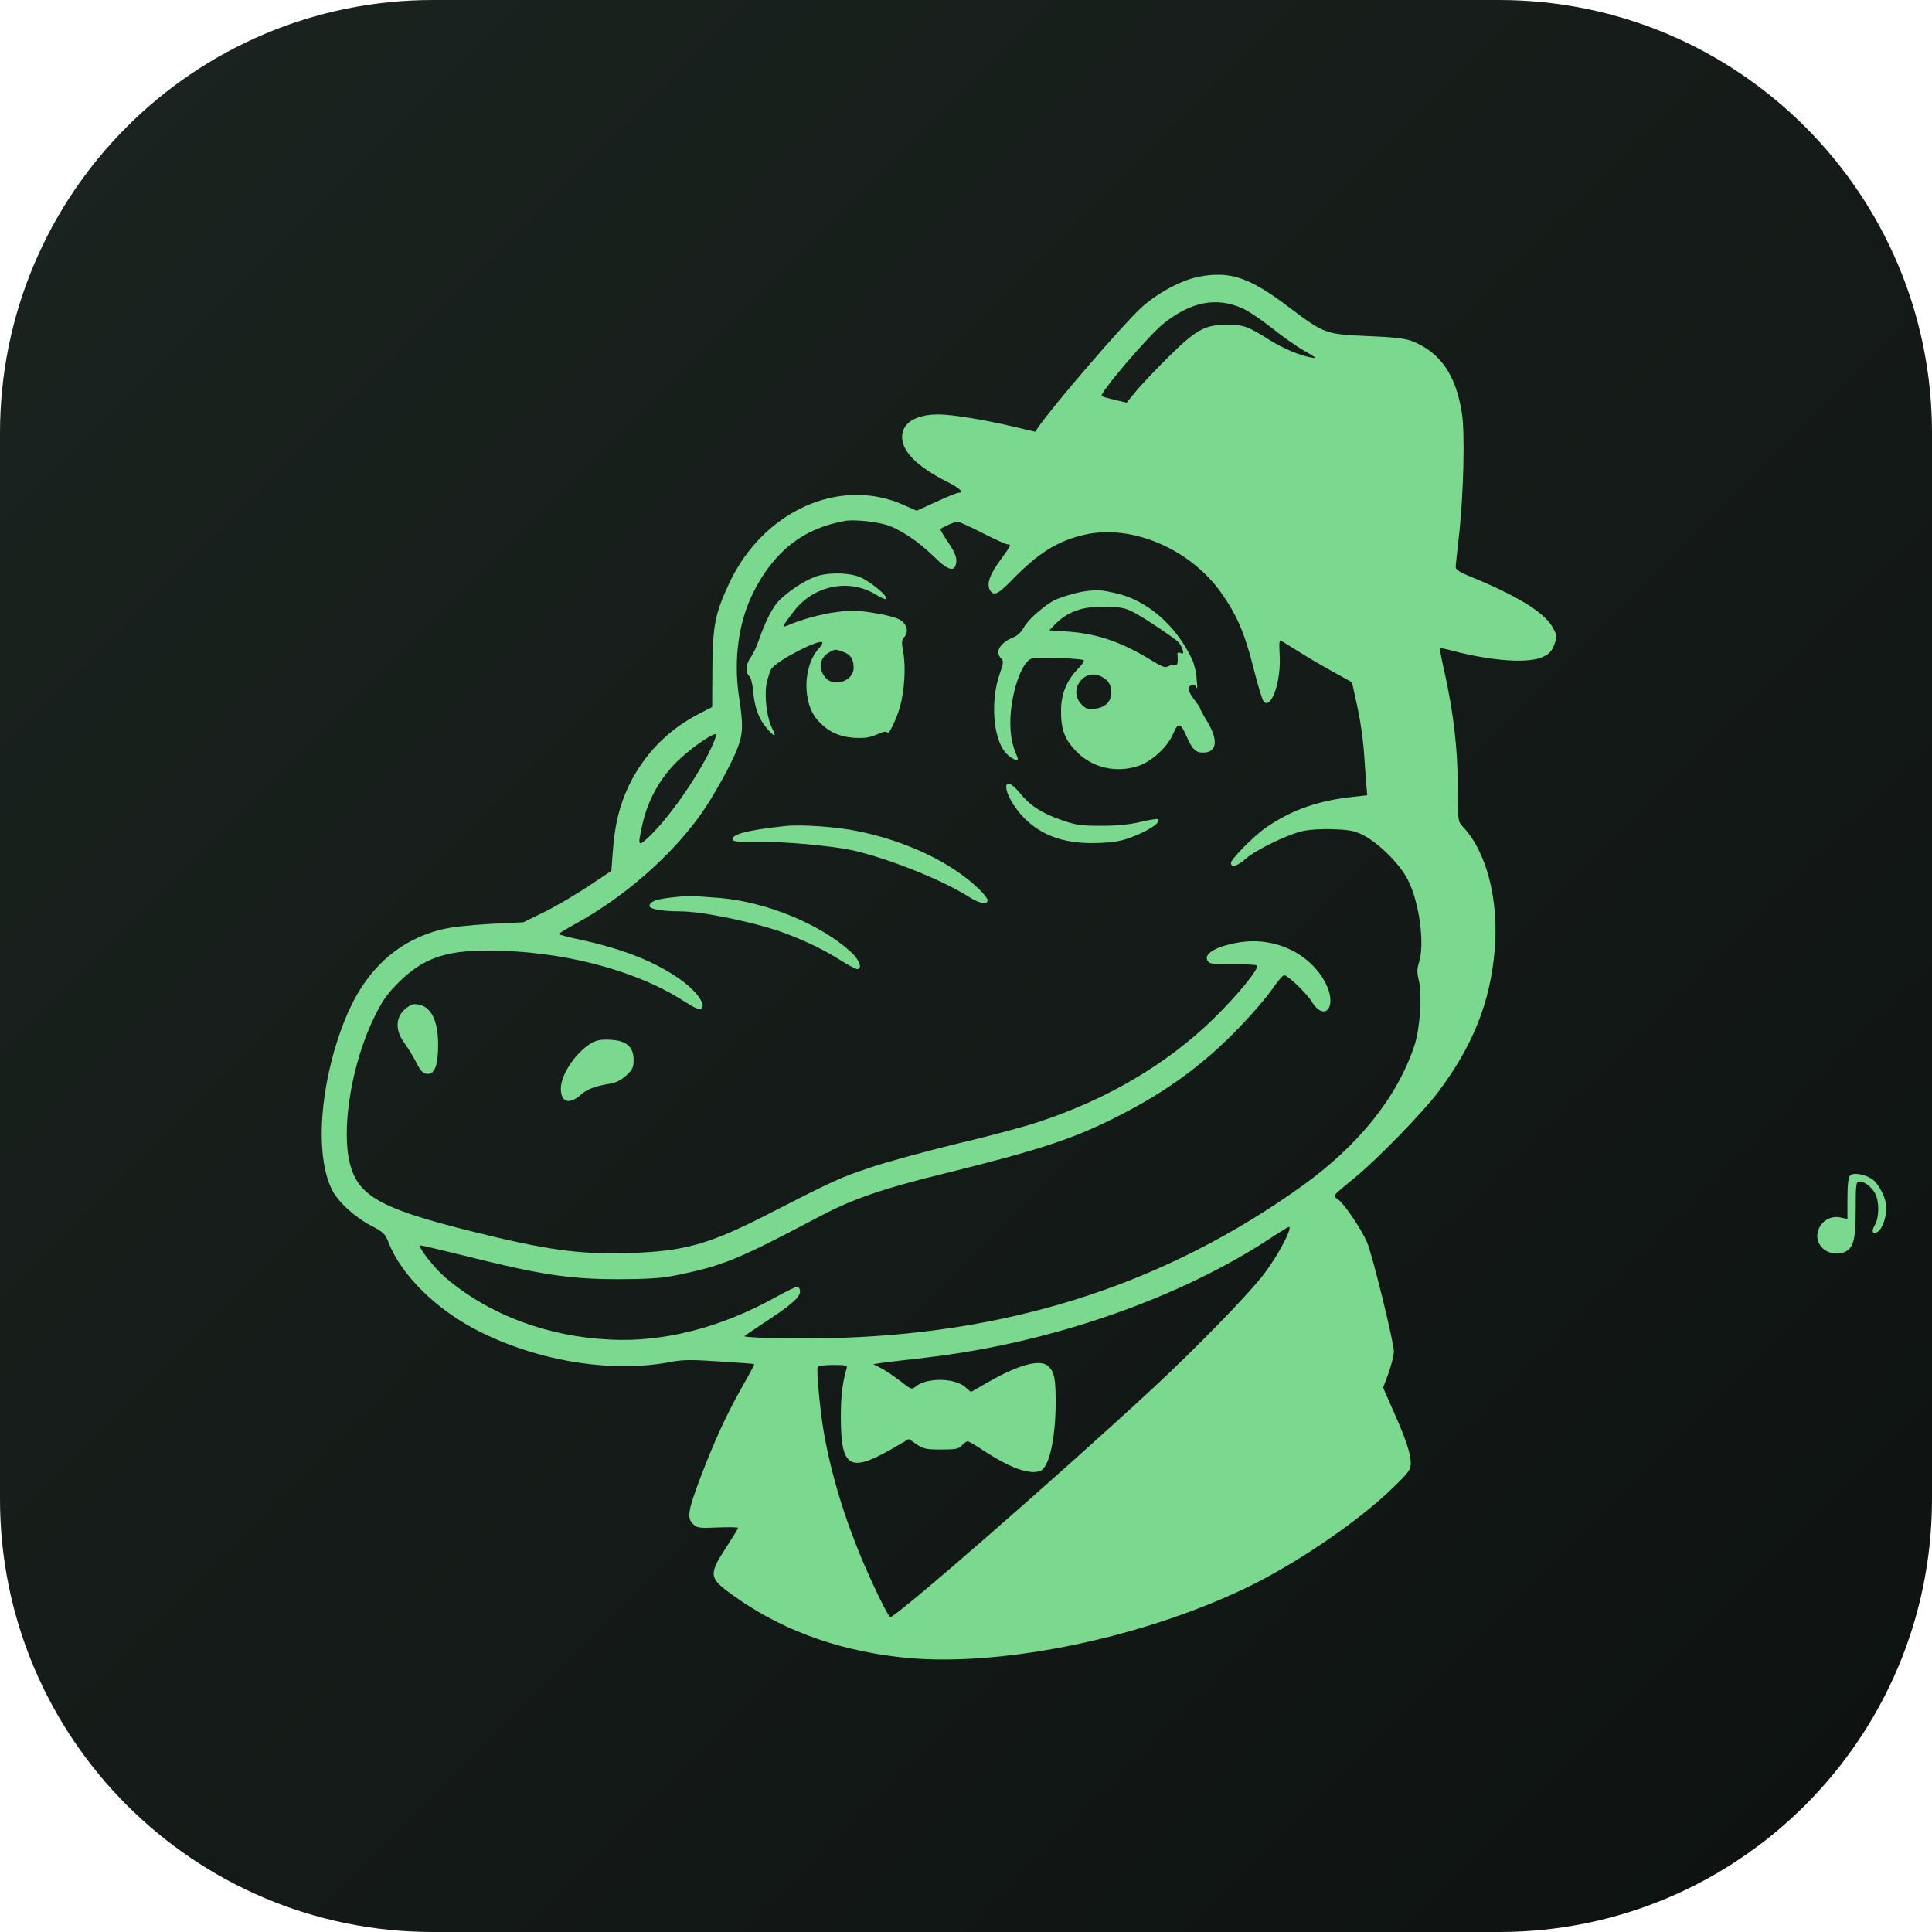
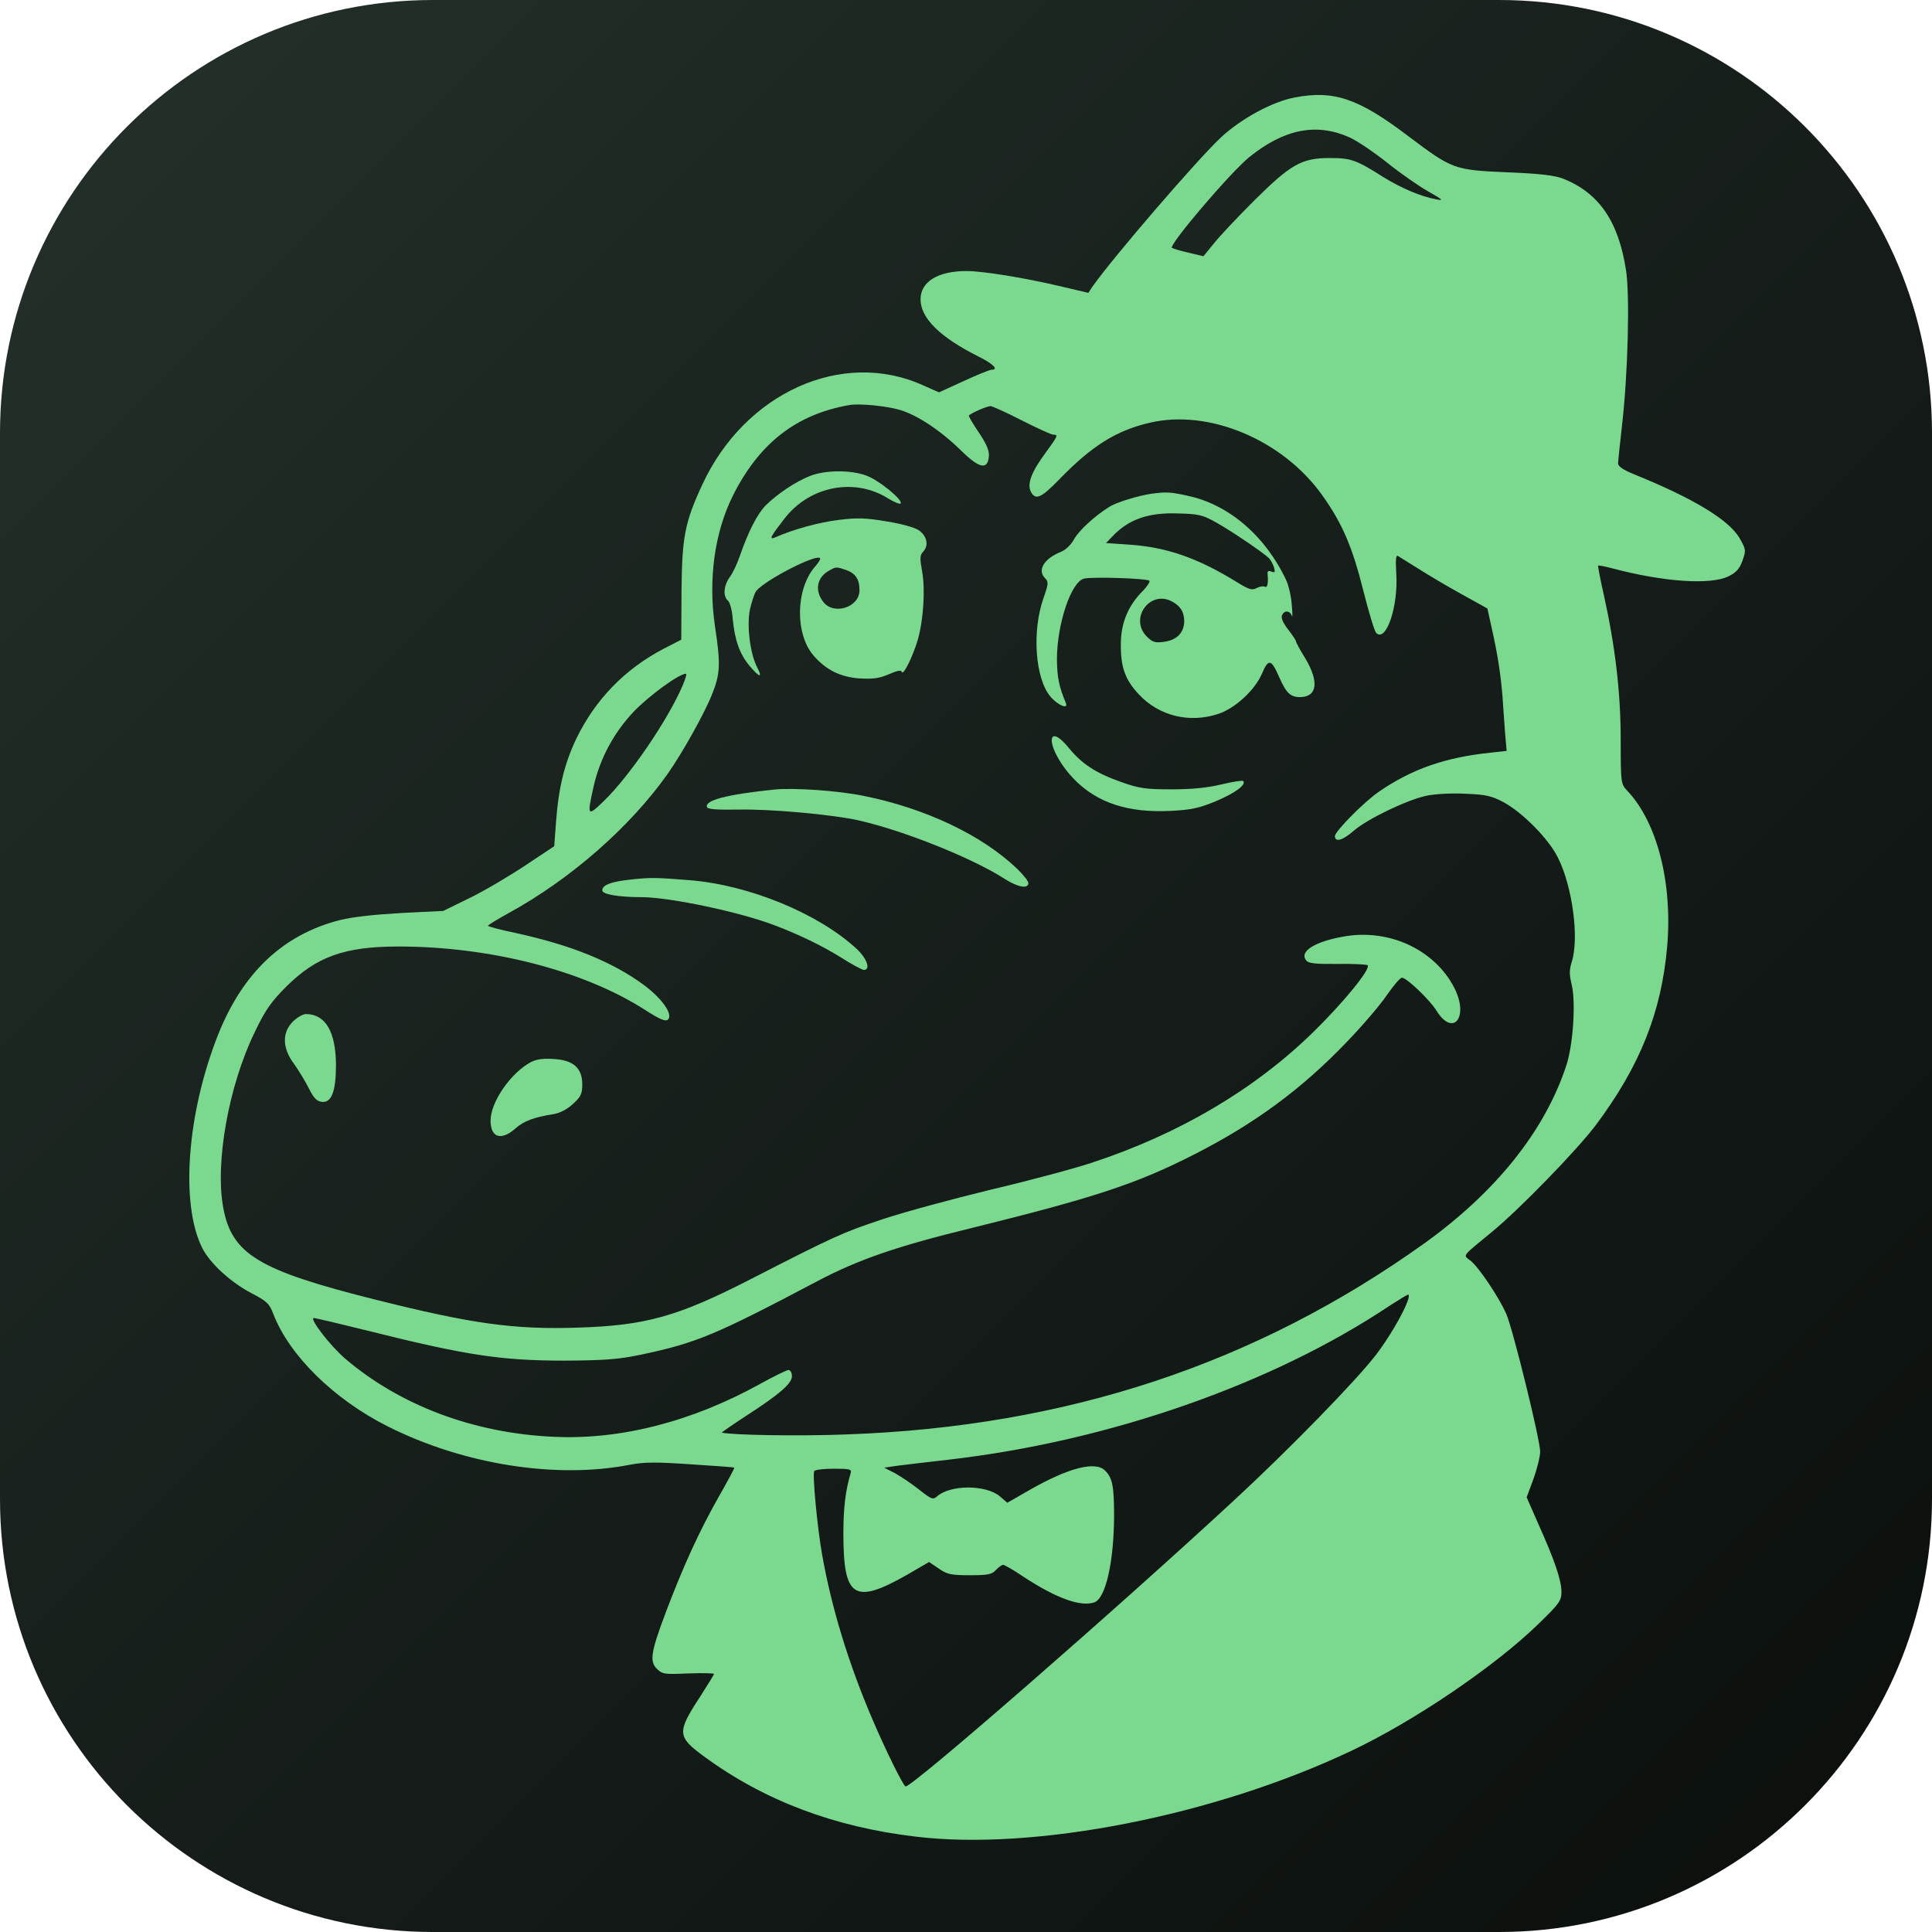
<svg xmlns="http://www.w3.org/2000/svg" viewBox="0 0 937 937" width="937" height="937" role="img" aria-label="Gena">
  <defs>
    <linearGradient id="bg" x1="0" y1="0" x2="1" y2="1">
-       <stop offset="0%" stop-color="#1b2420" />
-       <stop offset="55%" stop-color="#141a17" />
-       <stop offset="100%" stop-color="#0d1210" />
+       <stop offset="0%" stop-color="#24312a" />
+       <stop offset="55%" stop-color="#151c19" />
+       <stop offset="100%" stop-color="#0a0f0c" />
    </linearGradient>
  </defs>
  <rect width="937" height="937" rx="210" fill="url(#bg)" />
-   <g transform="translate(0,937) scale(0.1,-0.1)" fill="#7BD88F" stroke="none">
+   <g transform="translate(468.5,468.5) scale(1.26) translate(-455,-468.5) translate(0,937) scale(0.1,-0.1)" fill="#7BD88F" stroke="none">
    <path d="M5815 8028 c-85 -16 -204 -80 -283 -153 -91 -85 -415 -461 -496 -576 l-15 -23 -115 27 c-132 31 -291 57 -354 57 -110 0 -177 -41 -177 -109 0 -72 75 -146 223 -220 58 -29 79 -51 50 -51 -7 0 -56 -20 -108 -44 l-94 -43 -61 27 c-311 141 -686 -28 -850 -382 -68 -147 -78 -202 -80 -410 l-1 -187 -68 -35 c-149 -78 -262 -194 -336 -346 -45 -95 -68 -186 -78 -320 l-7 -94 -110 -73 c-60 -40 -156 -97 -213 -125 l-104 -51 -161 -8 c-105 -6 -189 -15 -240 -28 -216 -56 -371 -202 -466 -441 -120 -303 -146 -653 -60 -822 30 -58 108 -130 188 -172 60 -31 70 -41 85 -81 62 -160 234 -329 442 -433 291 -146 646 -202 929 -147 56 11 102 11 235 2 91 -6 166 -11 168 -13 2 -1 -26 -53 -62 -116 -74 -131 -133 -261 -199 -434 -60 -159 -66 -195 -37 -224 21 -21 29 -22 121 -18 55 2 99 1 99 -2 0 -3 -25 -43 -55 -90 -89 -136 -87 -152 20 -230 230 -168 498 -269 810 -306 459 -56 1154 81 1680 331 243 115 556 328 722 491 78 76 85 86 85 121 -1 46 -26 120 -88 258 l-46 105 26 70 c14 39 26 87 26 106 0 45 -104 468 -130 529 -28 64 -105 179 -137 205 -31 24 -38 13 82 112 107 88 327 315 398 409 171 228 254 436 276 690 21 245 -39 479 -155 600 -23 25 -24 29 -24 195 0 182 -21 359 -65 558 -14 60 -23 111 -22 112 2 2 27 -3 57 -11 197 -52 376 -64 445 -30 31 15 43 30 54 61 14 39 13 43 -12 87 -42 70 -177 152 -404 244 -42 17 -63 31 -63 42 0 9 7 75 15 146 23 198 31 507 15 601 -29 186 -104 294 -240 349 -33 13 -89 20 -216 25 -207 9 -211 11 -384 141 -190 144 -285 176 -435 147z m210 -153 c28 -12 93 -56 145 -97 52 -42 124 -92 160 -112 56 -32 60 -36 30 -30 -60 11 -134 43 -201 84 -107 68 -127 75 -209 75 -108 0 -150 -24 -291 -164 -64 -64 -134 -138 -155 -165 l-40 -49 -55 13 c-30 7 -59 15 -66 19 -16 8 224 290 298 350 134 108 258 132 384 76z m-1728 -1050 c66 -20 154 -78 232 -154 72 -71 104 -78 109 -25 2 22 -8 47 -39 93 -23 34 -40 63 -38 65 12 11 70 36 83 36 8 0 62 -25 121 -55 59 -30 114 -55 121 -55 20 0 18 -4 -30 -70 -54 -73 -72 -120 -56 -150 18 -33 39 -24 109 48 125 129 219 188 348 218 228 54 513 -66 665 -280 76 -107 115 -197 157 -365 21 -83 43 -157 50 -164 38 -38 86 103 77 231 -3 54 -1 70 7 65 7 -4 41 -26 77 -48 36 -23 110 -67 166 -98 l101 -56 16 -73 c23 -100 35 -180 42 -265 3 -40 7 -104 10 -142 l6 -68 -63 -7 c-173 -18 -302 -63 -427 -149 -58 -39 -171 -154 -171 -172 0 -25 30 -17 73 21 52 45 204 118 278 134 32 7 96 11 150 8 80 -3 102 -8 149 -33 73 -40 172 -140 208 -212 57 -113 83 -314 53 -404 -9 -29 -9 -47 0 -84 17 -68 6 -235 -21 -315 -83 -251 -271 -485 -545 -682 -650 -465 -1377 -706 -2225 -736 -174 -7 -439 -3 -480 7 -2 0 38 28 90 62 133 86 180 127 180 155 0 13 -6 24 -13 24 -7 0 -58 -25 -112 -55 -261 -144 -537 -215 -794 -202 -307 14 -590 121 -801 301 -56 48 -140 156 -120 156 6 0 99 -22 208 -49 379 -95 514 -115 757 -115 157 1 208 5 294 23 214 45 287 76 681 284 156 82 303 133 590 203 477 118 638 171 861 285 231 118 411 250 585 432 60 62 129 143 154 180 25 36 51 67 58 67 18 0 107 -85 133 -127 64 -103 126 -25 69 87 -74 145 -245 227 -417 200 -118 -19 -183 -59 -153 -94 8 -11 37 -14 120 -13 60 1 112 -2 116 -5 13 -14 -94 -145 -212 -260 -226 -220 -515 -390 -849 -500 -66 -22 -241 -69 -390 -104 -148 -36 -337 -87 -420 -115 -152 -51 -175 -61 -505 -230 -279 -143 -402 -178 -666 -186 -244 -8 -407 15 -774 107 -452 113 -556 175 -589 355 -32 174 21 469 121 675 41 86 64 118 122 176 116 115 224 154 431 154 353 0 712 -92 948 -243 59 -38 81 -47 90 -38 20 20 -23 81 -93 133 -121 89 -278 153 -493 200 -59 12 -107 25 -107 28 0 3 37 25 82 50 238 131 465 330 610 535 55 78 142 233 171 307 31 77 33 116 11 259 -27 180 -2 363 69 505 101 201 243 312 447 348 40 7 143 -3 197 -19z m-838 -1061 c-56 -131 -203 -347 -303 -444 -63 -61 -65 -59 -40 53 24 108 76 207 154 290 57 60 175 147 202 147 4 0 -2 -21 -13 -46z m2790 -2371 c-18 -50 -77 -148 -122 -206 -77 -100 -334 -363 -537 -551 -452 -419 -1256 -1120 -1273 -1109 -11 7 -77 141 -127 258 -92 215 -157 427 -194 635 -18 102 -38 309 -30 321 3 5 37 9 75 9 62 0 70 -2 65 -17 -20 -68 -28 -133 -28 -233 0 -247 41 -274 244 -159 l86 50 38 -26 c32 -22 48 -25 119 -25 69 0 85 3 100 20 10 11 23 20 28 20 5 0 42 -21 80 -47 127 -83 220 -116 272 -97 43 17 74 155 75 331 0 115 -6 148 -35 176 -37 37 -139 11 -287 -73 l-89 -51 -29 25 c-54 45 -191 45 -242 -1 -15 -13 -21 -11 -69 27 -29 23 -71 51 -93 63 l-41 21 55 8 c30 4 118 14 195 23 616 71 1245 291 1695 592 36 23 68 43 72 43 4 0 3 -12 -3 -27z" />
    <path d="M3949 6571 c-54 -21 -124 -68 -170 -113 -32 -33 -66 -98 -100 -196 -10 -29 -27 -66 -39 -81 -23 -33 -26 -73 -6 -90 7 -6 16 -37 18 -69 8 -84 27 -137 66 -183 38 -45 50 -46 28 -4 -27 52 -40 158 -28 221 7 31 18 64 24 72 35 43 230 143 246 127 3 -3 -4 -15 -15 -28 -79 -85 -83 -264 -9 -348 48 -55 102 -81 174 -87 55 -3 78 0 115 16 32 14 47 17 50 9 5 -16 41 56 61 122 22 76 30 195 17 265 -9 51 -9 62 5 77 21 23 14 58 -16 80 -14 11 -67 26 -124 35 -82 14 -115 15 -186 6 -75 -9 -174 -36 -244 -67 -26 -11 -19 2 36 73 98 126 272 158 401 75 22 -13 42 -21 45 -18 12 13 -87 93 -135 109 -61 21 -156 20 -214 -3z m140 -362 c36 -13 51 -35 51 -78 0 -65 -98 -97 -139 -45 -35 45 -25 96 24 122 25 14 26 14 64 1z" />
    <path d="M5265 6503 c-50 -7 -136 -33 -164 -51 -56 -35 -118 -92 -136 -126 -11 -20 -32 -40 -50 -47 -65 -26 -92 -71 -60 -102 13 -13 12 -22 -6 -74 -46 -128 -33 -311 26 -381 29 -34 71 -51 59 -24 -26 63 -33 96 -34 167 0 135 54 298 104 311 33 8 242 1 252 -8 3 -4 -8 -21 -25 -39 -56 -55 -85 -124 -85 -204 -1 -89 16 -137 68 -193 78 -85 197 -114 309 -76 64 22 139 91 166 154 25 59 36 57 66 -12 27 -62 44 -78 80 -78 67 0 75 59 21 149 -20 32 -36 62 -36 66 0 4 -14 24 -30 45 -18 23 -28 44 -24 54 8 21 31 20 38 -1 3 -10 3 9 0 41 -2 33 -12 75 -21 95 -80 171 -222 293 -380 326 -68 15 -82 15 -138 8z m250 -112 c57 -32 178 -114 201 -136 6 -6 15 -22 19 -34 6 -20 4 -23 -9 -18 -12 5 -17 2 -15 -11 3 -34 -1 -53 -11 -47 -5 3 -19 1 -31 -5 -18 -10 -30 -6 -77 23 -151 93 -269 134 -415 144 l-88 6 23 24 c63 67 139 94 253 90 82 -2 97 -6 150 -36z m-172 -303 c32 -17 46 -39 47 -74 0 -45 -27 -74 -77 -81 -35 -5 -45 -2 -67 20 -69 69 12 181 97 135z" />
    <path d="M4880 5553 c1 -35 38 -100 86 -149 89 -91 207 -130 371 -122 81 4 111 11 174 37 74 31 119 64 106 78 -4 3 -42 -3 -84 -13 -54 -13 -113 -19 -193 -19 -101 0 -125 4 -195 29 -96 34 -149 69 -199 130 -38 47 -66 59 -66 29z" />
    <path d="M3810 5364 c-181 -19 -266 -41 -257 -67 3 -9 37 -11 118 -10 125 3 366 -19 468 -42 174 -40 437 -145 562 -226 49 -31 89 -38 89 -15 0 8 -20 33 -44 56 -134 128 -350 231 -586 279 -99 21 -274 33 -350 25z" />
    <path d="M3262 5018 c-78 -8 -112 -21 -112 -42 0 -15 62 -26 150 -26 110 0 383 -58 515 -109 97 -37 181 -78 255 -124 41 -26 80 -47 87 -47 27 0 12 44 -28 81 -147 136 -412 245 -639 264 -136 11 -154 11 -228 3z" />
    <path d="M1959 4471 c-42 -42 -41 -102 4 -162 17 -24 43 -66 57 -94 19 -38 31 -51 51 -53 37 -4 54 41 54 143 -1 128 -41 195 -116 195 -11 0 -34 -13 -50 -29z" />
    <path d="M2875 4315 c-78 -42 -155 -154 -155 -225 0 -66 41 -79 96 -30 33 29 72 43 147 55 24 4 53 19 74 39 30 27 36 39 36 75 0 63 -34 94 -110 98 -40 3 -67 -1 -88 -12z" />
-     <path d="M8973 3669 c-9 -9 -13 -46 -13 -112 l0 -99 -31 7 c-95 21 -157 -96 -82 -155 28 -22 73 -26 104 -10 39 22 49 61 49 205 0 123 2 135 18 135 25 0 60 -27 77 -60 20 -39 19 -115 -2 -151 -19 -31 -11 -49 14 -33 21 13 41 68 42 114 1 44 -35 118 -69 141 -34 24 -92 34 -107 18z" />
  </g>
</svg>
